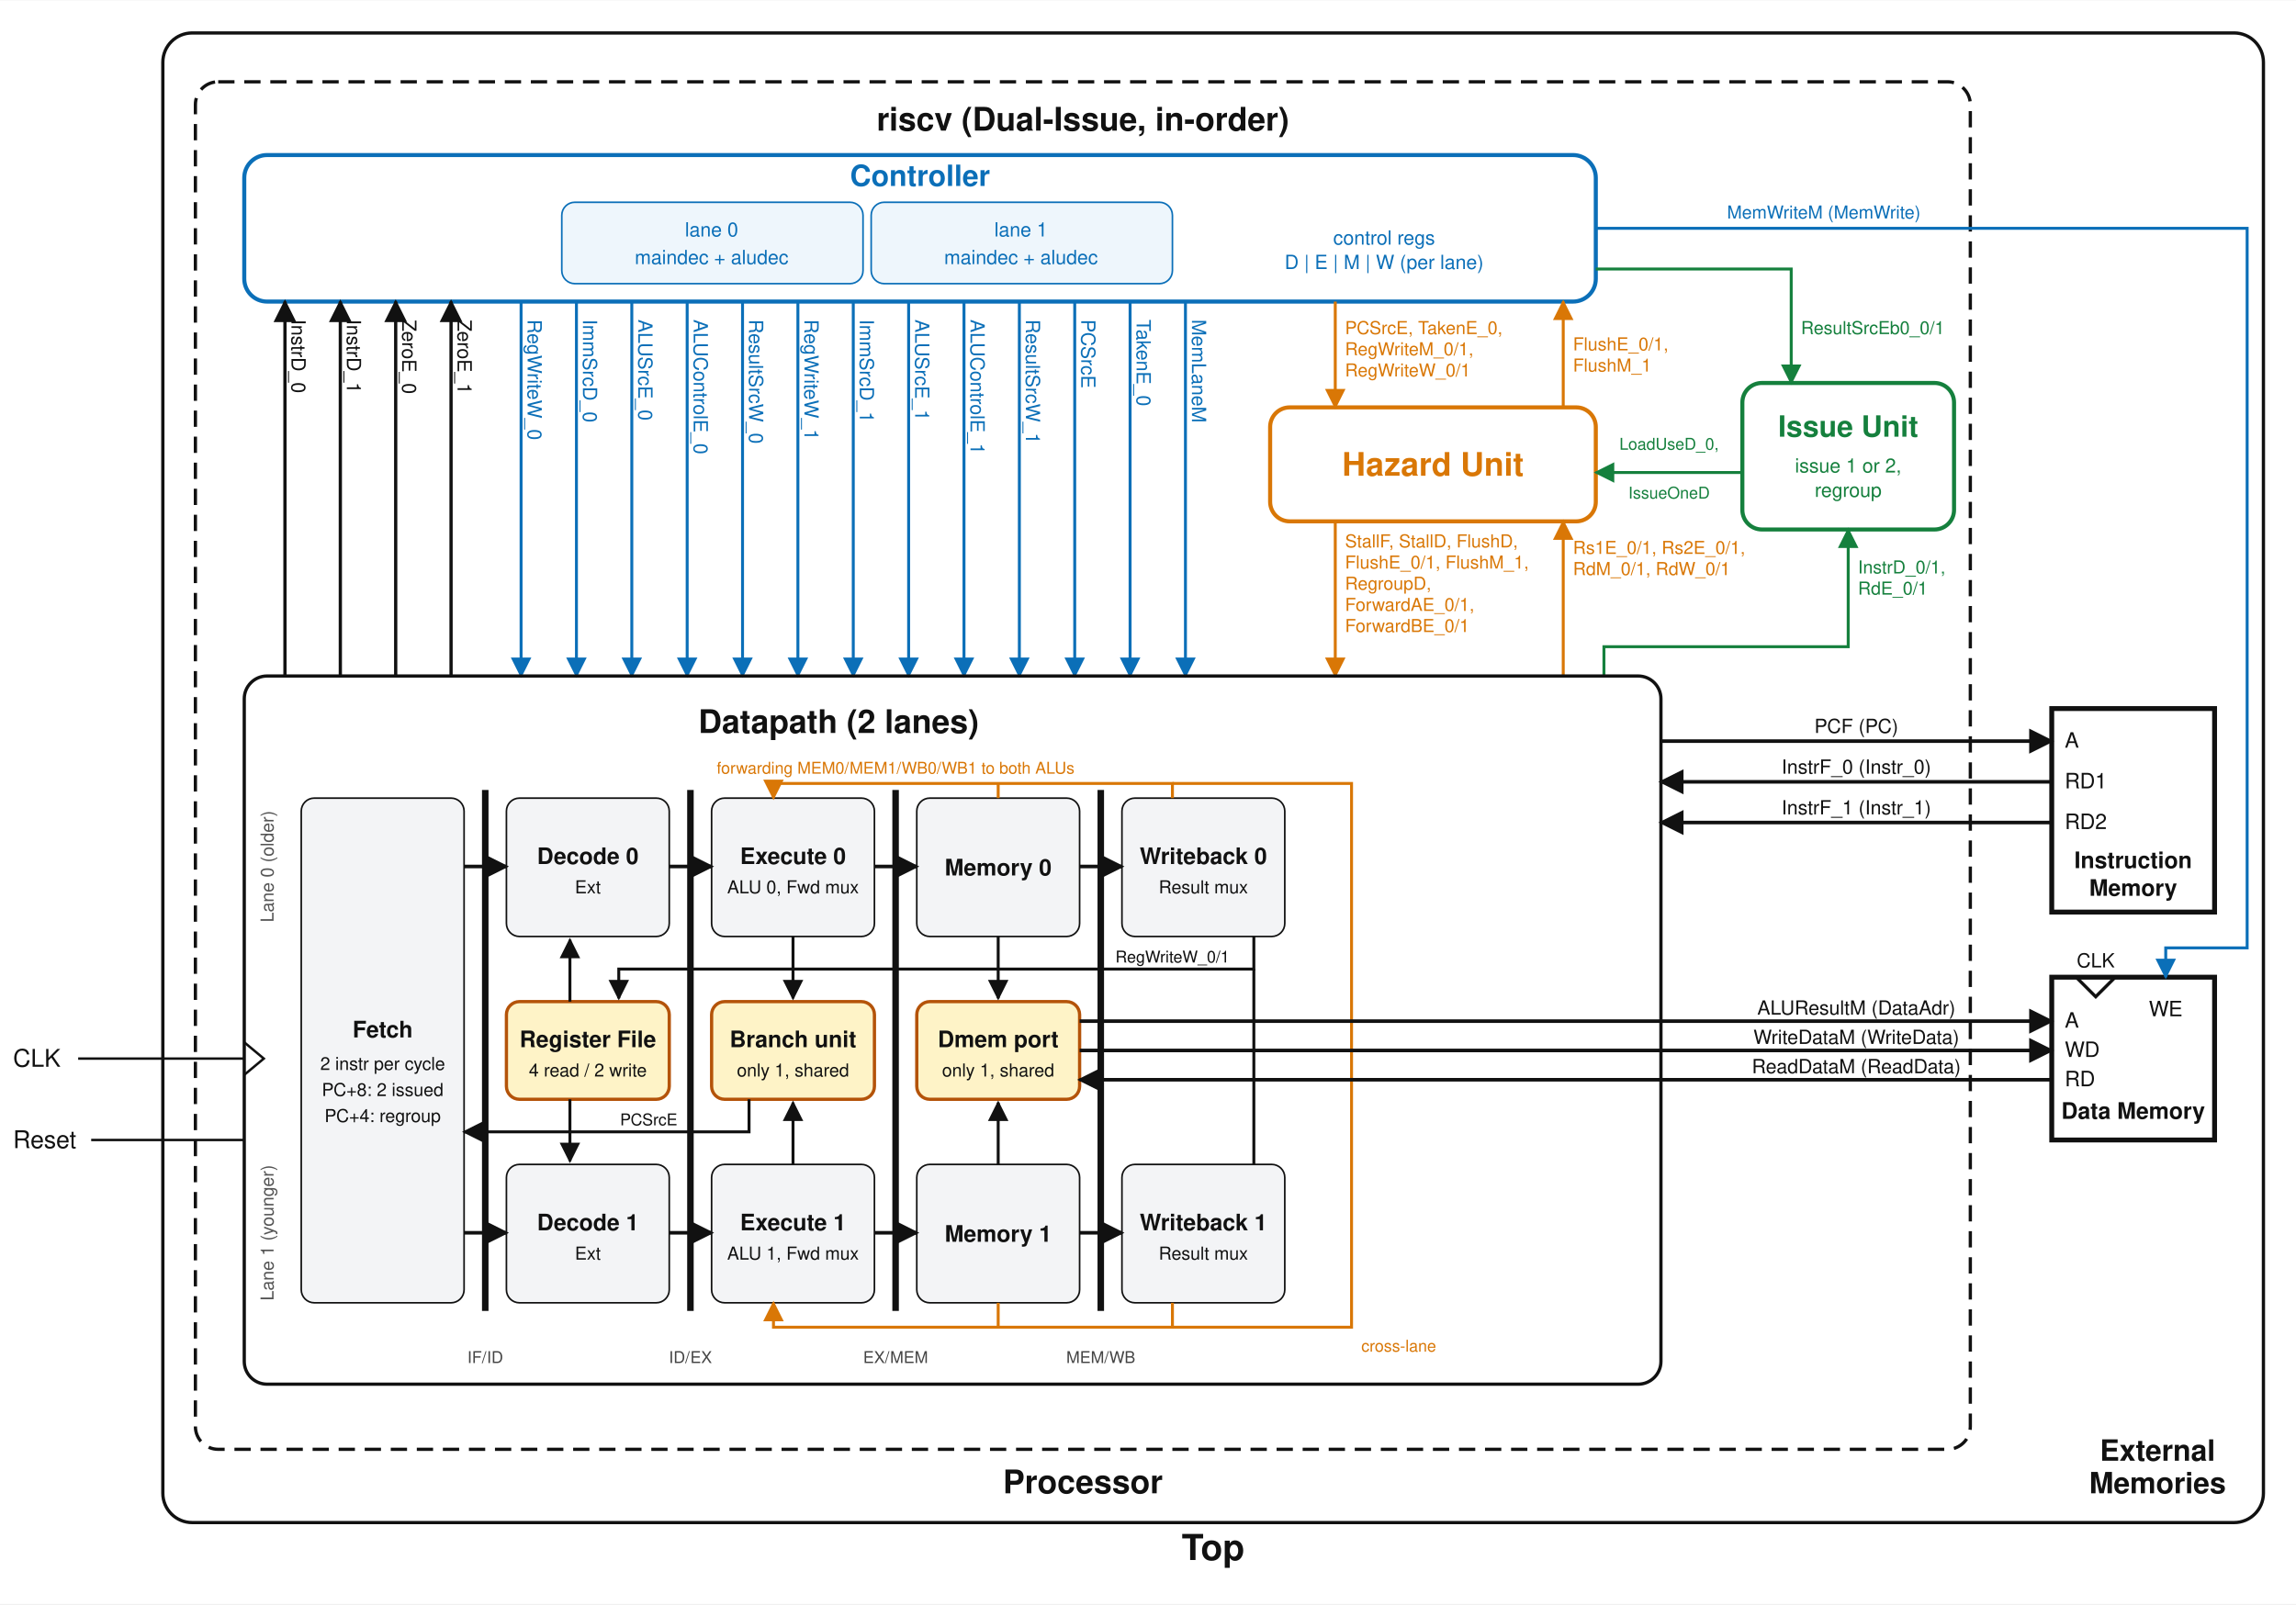
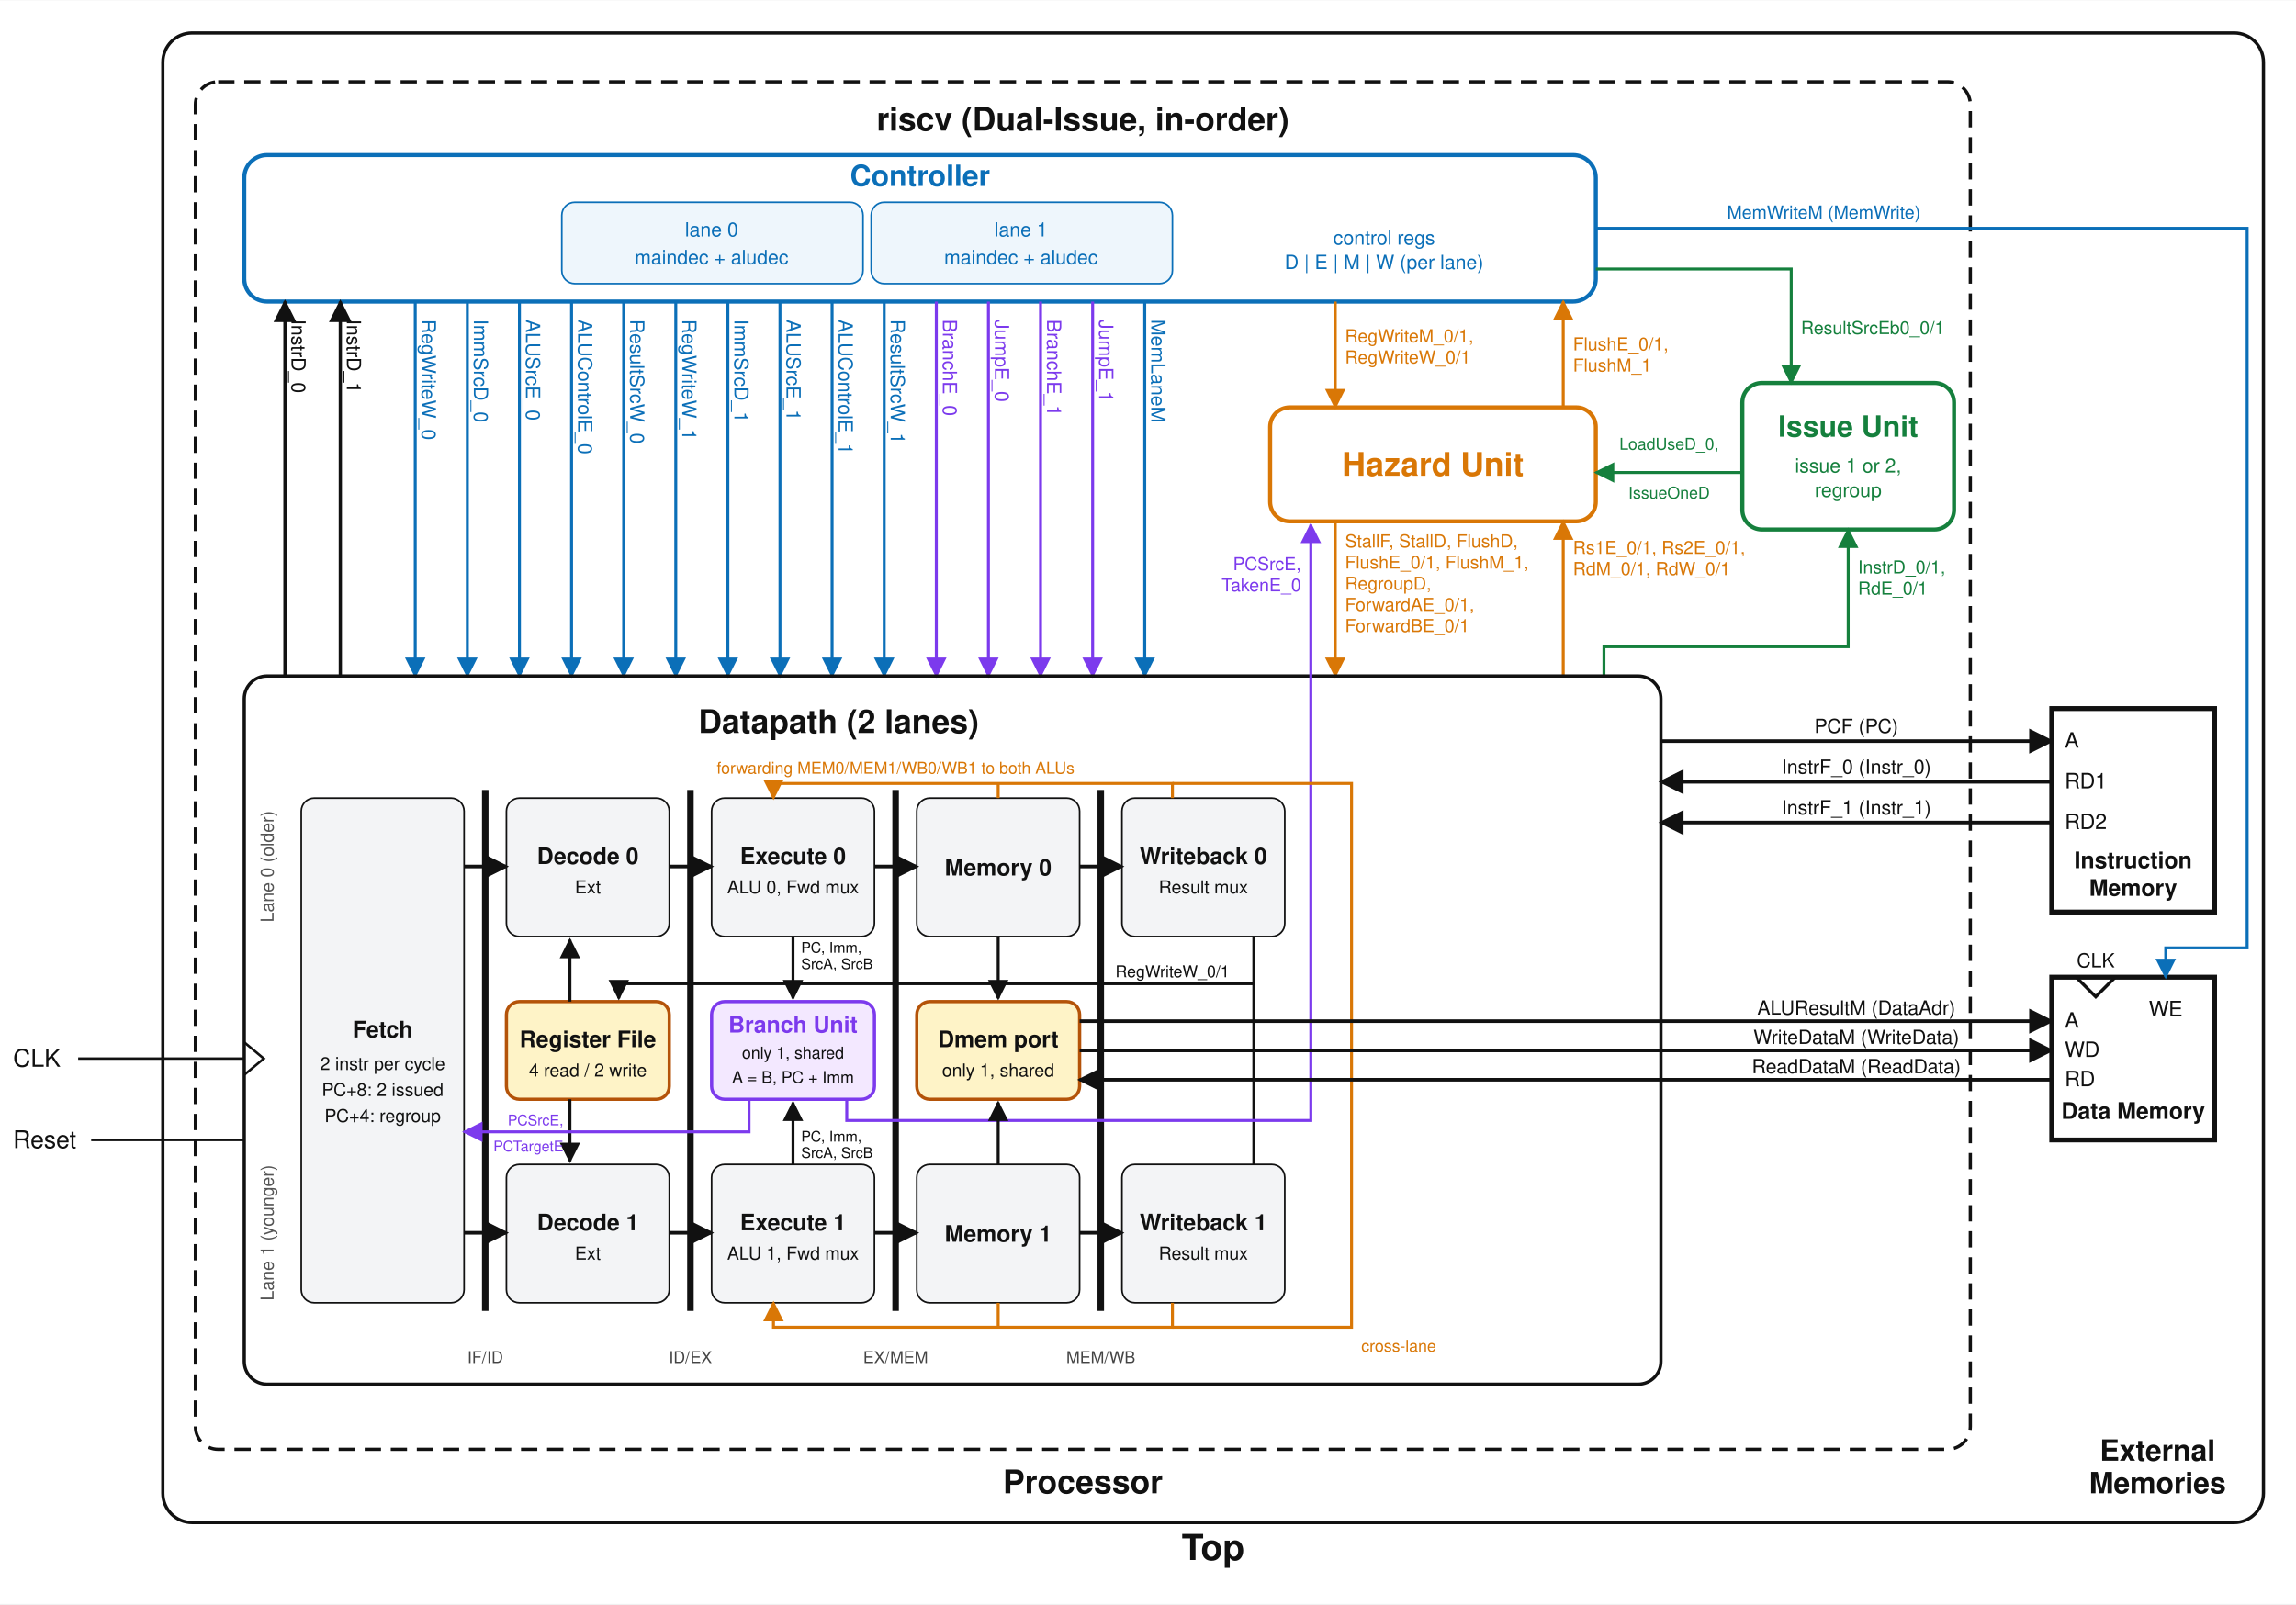
<svg xmlns="http://www.w3.org/2000/svg" viewBox="0 0 1410 985" width="1850" height="1293" font-family="Helvetica, Arial, sans-serif">
  <defs>
    <marker id="ak" viewBox="0 0 10 10" refX="9" refY="5" markerWidth="7" markerHeight="7" orient="auto">
      <path d="M0,0 L10,5 L0,10 z" fill="#111" />
    </marker>
    <marker id="ab" viewBox="0 0 10 10" refX="9" refY="5" markerWidth="7" markerHeight="7" orient="auto">
      <path d="M0,0 L10,5 L0,10 z" fill="#0b6fb8" />
    </marker>
    <marker id="ao" viewBox="0 0 10 10" refX="9" refY="5" markerWidth="7" markerHeight="7" orient="auto">
      <path d="M0,0 L10,5 L0,10 z" fill="#d97706" />
    </marker>
    <marker id="ag" viewBox="0 0 10 10" refX="9" refY="5" markerWidth="7" markerHeight="7" orient="auto">
      <path d="M0,0 L10,5 L0,10 z" fill="#15803d" />
+     </marker>
+     <marker id="ap" viewBox="0 0 10 10" refX="9" refY="5" markerWidth="7" markerHeight="7" orient="auto">
+       <path d="M0,0 L10,5 L0,10 z" fill="#7c3aed" />
    </marker>
  </defs>
  <rect width="1410" height="985" fill="#fff" />
  <text x="8" y="655" font-size="15" fill="#111" text-anchor="start">CLK</text>
  <text x="8" y="705" font-size="15" fill="#111" text-anchor="start">Reset</text>
  <polyline points="48,650 150,650" fill="none" stroke="#111" stroke-width="1.5" />
  <polyline points="56,700 150,700" fill="none" stroke="#111" stroke-width="1.5" />
  <polyline points="150,640 162,650 150,660" fill="none" stroke="#111" stroke-width="1.5" />
  <g transform="translate(80,0)">
    <rect x="20" y="20" width="1290" height="915" rx="18" fill="none" stroke="#111" stroke-width="2" />
    <rect x="40" y="50" width="1090" height="840" rx="14" fill="none" stroke="#111" stroke-width="2" stroke-dasharray="10,6" />
    <text x="585" y="80" font-size="20" fill="#111" text-anchor="middle" font-weight="bold">riscv (Dual-Issue, in-order)</text>
    <text x="585" y="917" font-size="20" fill="#111" text-anchor="middle" font-weight="bold">Processor</text>
    <text x="1245" y="897" font-size="18" fill="#111" text-anchor="middle" font-weight="bold">External</text>
    <text x="1245" y="917" font-size="18" fill="#111" text-anchor="middle" font-weight="bold">Memories</text>
    <text x="665" y="958" font-size="22" fill="#111" text-anchor="middle" font-weight="bold">Top</text>
    <rect x="70" y="95" width="830" height="90" rx="14" fill="none" stroke="#0b6fb8" stroke-width="2.5" />
    <text x="485" y="114" font-size="18" fill="#0b6fb8" text-anchor="middle" font-weight="bold">Controller</text>
    <rect x="265" y="124" width="185" height="50" rx="8" fill="#eef6fc" stroke="#0b6fb8" stroke-width="1" />
    <rect x="455" y="124" width="185" height="50" rx="8" fill="#eef6fc" stroke="#0b6fb8" stroke-width="1" />
    <text x="357" y="145" font-size="12" fill="#0b6fb8" text-anchor="middle">lane 0</text>
    <text x="357" y="162" font-size="12" fill="#0b6fb8" text-anchor="middle">maindec + aludec</text>
    <text x="547" y="145" font-size="12" fill="#0b6fb8" text-anchor="middle">lane 1</text>
    <text x="547" y="162" font-size="12" fill="#0b6fb8" text-anchor="middle">maindec + aludec</text>
    <text x="770" y="150" font-size="12" fill="#0b6fb8" text-anchor="middle">control regs</text>
    <text x="770" y="165" font-size="12" fill="#0b6fb8" text-anchor="middle">D | E | M | W (per lane)</text>
    <line x1="95" y1="415" x2="95" y2="185" stroke="#111" stroke-width="2" marker-end="url(#ak)" />
    <text x="0" y="0" font-size="12" fill="#111" text-anchor="start" transform="translate(99,196) rotate(90)">InstrD_0</text>
    <line x1="129" y1="415" x2="129" y2="185" stroke="#111" stroke-width="2" marker-end="url(#ak)" />
    <text x="0" y="0" font-size="12" fill="#111" text-anchor="start" transform="translate(133,196) rotate(90)">InstrD_1</text>
-     <line x1="163" y1="415" x2="163" y2="185" stroke="#111" stroke-width="2" marker-end="url(#ak)" />
-     <text x="0" y="0" font-size="12" fill="#111" text-anchor="start" transform="translate(167,196) rotate(90)">ZeroE_0</text>
-     <line x1="197" y1="415" x2="197" y2="185" stroke="#111" stroke-width="2" marker-end="url(#ak)" />
-     <text x="0" y="0" font-size="12" fill="#111" text-anchor="start" transform="translate(201,196) rotate(90)">ZeroE_1</text>
-     <line x1="240" y1="185" x2="240" y2="415" stroke="#0b6fb8" stroke-width="1.8" marker-end="url(#ab)" />
-     <text x="0" y="0" font-size="12" fill="#0b6fb8" text-anchor="start" transform="translate(244,196) rotate(90)">RegWriteW_0</text>
-     <line x1="274" y1="185" x2="274" y2="415" stroke="#0b6fb8" stroke-width="1.8" marker-end="url(#ab)" />
-     <text x="0" y="0" font-size="12" fill="#0b6fb8" text-anchor="start" transform="translate(278,196) rotate(90)">ImmSrcD_0</text>
-     <line x1="308" y1="185" x2="308" y2="415" stroke="#0b6fb8" stroke-width="1.8" marker-end="url(#ab)" />
-     <text x="0" y="0" font-size="12" fill="#0b6fb8" text-anchor="start" transform="translate(312,196) rotate(90)">ALUSrcE_0</text>
-     <line x1="342" y1="185" x2="342" y2="415" stroke="#0b6fb8" stroke-width="1.8" marker-end="url(#ab)" />
-     <text x="0" y="0" font-size="12" fill="#0b6fb8" text-anchor="start" transform="translate(346,196) rotate(90)">ALUControlE_0</text>
-     <line x1="376" y1="185" x2="376" y2="415" stroke="#0b6fb8" stroke-width="1.8" marker-end="url(#ab)" />
-     <text x="0" y="0" font-size="12" fill="#0b6fb8" text-anchor="start" transform="translate(380,196) rotate(90)">ResultSrcW_0</text>
-     <line x1="410" y1="185" x2="410" y2="415" stroke="#0b6fb8" stroke-width="1.8" marker-end="url(#ab)" />
-     <text x="0" y="0" font-size="12" fill="#0b6fb8" text-anchor="start" transform="translate(414,196) rotate(90)">RegWriteW_1</text>
-     <line x1="444" y1="185" x2="444" y2="415" stroke="#0b6fb8" stroke-width="1.8" marker-end="url(#ab)" />
-     <text x="0" y="0" font-size="12" fill="#0b6fb8" text-anchor="start" transform="translate(448,196) rotate(90)">ImmSrcD_1</text>
-     <line x1="478" y1="185" x2="478" y2="415" stroke="#0b6fb8" stroke-width="1.8" marker-end="url(#ab)" />
-     <text x="0" y="0" font-size="12" fill="#0b6fb8" text-anchor="start" transform="translate(482,196) rotate(90)">ALUSrcE_1</text>
-     <line x1="512" y1="185" x2="512" y2="415" stroke="#0b6fb8" stroke-width="1.8" marker-end="url(#ab)" />
-     <text x="0" y="0" font-size="12" fill="#0b6fb8" text-anchor="start" transform="translate(516,196) rotate(90)">ALUControlE_1</text>
-     <line x1="546" y1="185" x2="546" y2="415" stroke="#0b6fb8" stroke-width="1.8" marker-end="url(#ab)" />
-     <text x="0" y="0" font-size="12" fill="#0b6fb8" text-anchor="start" transform="translate(550,196) rotate(90)">ResultSrcW_1</text>
-     <line x1="580" y1="185" x2="580" y2="415" stroke="#0b6fb8" stroke-width="1.8" marker-end="url(#ab)" />
-     <text x="0" y="0" font-size="12" fill="#0b6fb8" text-anchor="start" transform="translate(584,196) rotate(90)">PCSrcE</text>
-     <line x1="614" y1="185" x2="614" y2="415" stroke="#0b6fb8" stroke-width="1.8" marker-end="url(#ab)" />
-     <text x="0" y="0" font-size="12" fill="#0b6fb8" text-anchor="start" transform="translate(618,196) rotate(90)">TakenE_0</text>
-     <line x1="648" y1="185" x2="648" y2="415" stroke="#0b6fb8" stroke-width="1.8" marker-end="url(#ab)" />
-     <text x="0" y="0" font-size="12" fill="#0b6fb8" text-anchor="start" transform="translate(652,196) rotate(90)">MemLaneM</text>
+     <line x1="175" y1="185" x2="175" y2="415" stroke="#0b6fb8" stroke-width="1.8" marker-end="url(#ab)" />
+     <text x="0" y="0" font-size="12" fill="#0b6fb8" text-anchor="start" transform="translate(179,196) rotate(90)">RegWriteW_0</text>
+     <line x1="207" y1="185" x2="207" y2="415" stroke="#0b6fb8" stroke-width="1.8" marker-end="url(#ab)" />
+     <text x="0" y="0" font-size="12" fill="#0b6fb8" text-anchor="start" transform="translate(211,196) rotate(90)">ImmSrcD_0</text>
+     <line x1="239" y1="185" x2="239" y2="415" stroke="#0b6fb8" stroke-width="1.8" marker-end="url(#ab)" />
+     <text x="0" y="0" font-size="12" fill="#0b6fb8" text-anchor="start" transform="translate(243,196) rotate(90)">ALUSrcE_0</text>
+     <line x1="271" y1="185" x2="271" y2="415" stroke="#0b6fb8" stroke-width="1.8" marker-end="url(#ab)" />
+     <text x="0" y="0" font-size="12" fill="#0b6fb8" text-anchor="start" transform="translate(275,196) rotate(90)">ALUControlE_0</text>
+     <line x1="303" y1="185" x2="303" y2="415" stroke="#0b6fb8" stroke-width="1.8" marker-end="url(#ab)" />
+     <text x="0" y="0" font-size="12" fill="#0b6fb8" text-anchor="start" transform="translate(307,196) rotate(90)">ResultSrcW_0</text>
+     <line x1="335" y1="185" x2="335" y2="415" stroke="#0b6fb8" stroke-width="1.8" marker-end="url(#ab)" />
+     <text x="0" y="0" font-size="12" fill="#0b6fb8" text-anchor="start" transform="translate(339,196) rotate(90)">RegWriteW_1</text>
+     <line x1="367" y1="185" x2="367" y2="415" stroke="#0b6fb8" stroke-width="1.8" marker-end="url(#ab)" />
+     <text x="0" y="0" font-size="12" fill="#0b6fb8" text-anchor="start" transform="translate(371,196) rotate(90)">ImmSrcD_1</text>
+     <line x1="399" y1="185" x2="399" y2="415" stroke="#0b6fb8" stroke-width="1.8" marker-end="url(#ab)" />
+     <text x="0" y="0" font-size="12" fill="#0b6fb8" text-anchor="start" transform="translate(403,196) rotate(90)">ALUSrcE_1</text>
+     <line x1="431" y1="185" x2="431" y2="415" stroke="#0b6fb8" stroke-width="1.8" marker-end="url(#ab)" />
+     <text x="0" y="0" font-size="12" fill="#0b6fb8" text-anchor="start" transform="translate(435,196) rotate(90)">ALUControlE_1</text>
+     <line x1="463" y1="185" x2="463" y2="415" stroke="#0b6fb8" stroke-width="1.8" marker-end="url(#ab)" />
+     <text x="0" y="0" font-size="12" fill="#0b6fb8" text-anchor="start" transform="translate(467,196) rotate(90)">ResultSrcW_1</text>
+     <line x1="495" y1="185" x2="495" y2="415" stroke="#7c3aed" stroke-width="1.8" marker-end="url(#ap)" />
+     <text x="0" y="0" font-size="12" fill="#7c3aed" text-anchor="start" transform="translate(499,196) rotate(90)">BranchE_0</text>
+     <line x1="527" y1="185" x2="527" y2="415" stroke="#7c3aed" stroke-width="1.8" marker-end="url(#ap)" />
+     <text x="0" y="0" font-size="12" fill="#7c3aed" text-anchor="start" transform="translate(531,196) rotate(90)">JumpE_0</text>
+     <line x1="559" y1="185" x2="559" y2="415" stroke="#7c3aed" stroke-width="1.8" marker-end="url(#ap)" />
+     <text x="0" y="0" font-size="12" fill="#7c3aed" text-anchor="start" transform="translate(563,196) rotate(90)">BranchE_1</text>
+     <line x1="591" y1="185" x2="591" y2="415" stroke="#7c3aed" stroke-width="1.8" marker-end="url(#ap)" />
+     <text x="0" y="0" font-size="12" fill="#7c3aed" text-anchor="start" transform="translate(595,196) rotate(90)">JumpE_1</text>
+     <line x1="623" y1="185" x2="623" y2="415" stroke="#0b6fb8" stroke-width="1.8" marker-end="url(#ab)" />
+     <text x="0" y="0" font-size="12" fill="#0b6fb8" text-anchor="start" transform="translate(627,196) rotate(90)">MemLaneM</text>
    <rect x="700" y="250" width="200" height="70" rx="12" fill="none" stroke="#d97706" stroke-width="2.5" />
    <text x="800" y="292" font-size="20" fill="#d97706" text-anchor="middle" font-weight="bold">Hazard Unit</text>
    <line x1="740" y1="185" x2="740" y2="250" stroke="#d97706" stroke-width="1.8" marker-end="url(#ao)" />
-     <text x="746" y="205" font-size="11" fill="#d97706" text-anchor="start">PCSrcE, TakenE_0,</text>
-     <text x="746" y="218" font-size="11" fill="#d97706" text-anchor="start">RegWriteM_0/1,</text>
-     <text x="746" y="231" font-size="11" fill="#d97706" text-anchor="start">RegWriteW_0/1</text>
+     <text x="746" y="210" font-size="11" fill="#d97706" text-anchor="start">RegWriteM_0/1,</text>
+     <text x="746" y="223" font-size="11" fill="#d97706" text-anchor="start">RegWriteW_0/1</text>
    <line x1="880" y1="250" x2="880" y2="185" stroke="#d97706" stroke-width="1.8" marker-end="url(#ao)" />
    <text x="886" y="215" font-size="11" fill="#d97706" text-anchor="start">FlushE_0/1,</text>
    <text x="886" y="228" font-size="11" fill="#d97706" text-anchor="start">FlushM_1</text>
    <line x1="740" y1="320" x2="740" y2="415" stroke="#d97706" stroke-width="1.8" marker-end="url(#ao)" />
    <text x="746" y="336" font-size="11" fill="#d97706" text-anchor="start">StallF, StallD, FlushD,</text>
    <text x="746" y="349" font-size="11" fill="#d97706" text-anchor="start">FlushE_0/1, FlushM_1,</text>
    <text x="746" y="362" font-size="11" fill="#d97706" text-anchor="start">RegroupD,</text>
    <text x="746" y="375" font-size="11" fill="#d97706" text-anchor="start">ForwardAE_0/1,</text>
    <text x="746" y="388" font-size="11" fill="#d97706" text-anchor="start">ForwardBE_0/1</text>
    <line x1="880" y1="415" x2="880" y2="320" stroke="#d97706" stroke-width="1.8" marker-end="url(#ao)" />
    <text x="886" y="340" font-size="11" fill="#d97706" text-anchor="start">Rs1E_0/1, Rs2E_0/1,</text>
    <text x="886" y="353" font-size="11" fill="#d97706" text-anchor="start">RdM_0/1, RdW_0/1</text>
    <rect x="990" y="235" width="130" height="90" rx="12" fill="none" stroke="#15803d" stroke-width="2.5" />
    <text x="1055" y="268" font-size="18" fill="#15803d" text-anchor="middle" font-weight="bold">Issue Unit</text>
    <text x="1055" y="290" font-size="12" fill="#15803d" text-anchor="middle">issue 1 or 2,</text>
    <text x="1055" y="305" font-size="12" fill="#15803d" text-anchor="middle">regroup</text>
    <polyline points="900,165 1020,165 1020,235" fill="none" stroke="#15803d" stroke-width="1.8" marker-end="url(#ag)" />
    <text x="1026" y="205" font-size="11" fill="#15803d" text-anchor="start">ResultSrcEb0_0/1</text>
    <polyline points="905,415 905,397 1055,397 1055,325" fill="none" stroke="#15803d" stroke-width="1.8" marker-end="url(#ag)" />
    <text x="1061" y="352" font-size="11" fill="#15803d" text-anchor="start">InstrD_0/1,</text>
    <text x="1061" y="365" font-size="11" fill="#15803d" text-anchor="start">RdE_0/1</text>
    <line x1="990" y1="290" x2="900" y2="290" stroke="#15803d" stroke-width="1.8" marker-end="url(#ag)" />
    <text x="945" y="276" font-size="10" fill="#15803d" text-anchor="middle">LoadUseD_0,</text>
    <text x="945" y="306" font-size="10" fill="#15803d" text-anchor="middle">IssueOneD</text>
    <rect x="70" y="415" width="870" height="435" rx="14" fill="none" stroke="#111" stroke-width="2" />
    <text x="435" y="450" font-size="20" fill="#111" text-anchor="middle" font-weight="bold">Datapath (2 lanes)</text>
    <text x="0" y="0" font-size="11" fill="#555" text-anchor="middle" transform="translate(88,532) rotate(-90)">Lane 0 (older)</text>
    <text x="0" y="0" font-size="11" fill="#555" text-anchor="middle" transform="translate(88,757) rotate(-90)">Lane 1 (younger)</text>
    <rect x="105" y="490" width="100" height="310" rx="8" fill="#f3f4f6" stroke="#111" stroke-width="1" />
    <text x="155" y="637" font-size="14" fill="#111" text-anchor="middle" font-weight="bold">Fetch</text>
    <text x="155" y="673" font-size="11" fill="#111" text-anchor="middle">PC+8: 2 issued</text>
    <text x="155" y="689" font-size="11" fill="#111" text-anchor="middle">PC+4: regroup</text>
    <text x="155" y="657" font-size="11" fill="#111" text-anchor="middle">2 instr per cycle</text>
    <rect x="231" y="490" width="100" height="85" rx="8" fill="#f3f4f6" stroke="#111" stroke-width="1" />
    <text x="281" y="530.5" font-size="14" fill="#111" text-anchor="middle" font-weight="bold">Decode 0</text>
    <text x="281" y="548.5" font-size="11" fill="#111" text-anchor="middle">Ext</text>
    <rect x="357" y="490" width="100" height="85" rx="8" fill="#f3f4f6" stroke="#111" stroke-width="1" />
    <text x="407" y="530.5" font-size="14" fill="#111" text-anchor="middle" font-weight="bold">Execute 0</text>
    <text x="407" y="548.5" font-size="11" fill="#111" text-anchor="middle">ALU 0, Fwd mux</text>
    <rect x="483" y="490" width="100" height="85" rx="8" fill="#f3f4f6" stroke="#111" stroke-width="1" />
    <text x="533" y="537.5" font-size="14" fill="#111" text-anchor="middle" font-weight="bold">Memory 0</text>
    <rect x="609" y="490" width="100" height="85" rx="8" fill="#f3f4f6" stroke="#111" stroke-width="1" />
    <text x="659" y="530.5" font-size="14" fill="#111" text-anchor="middle" font-weight="bold">Writeback 0</text>
    <text x="659" y="548.5" font-size="11" fill="#111" text-anchor="middle">Result mux</text>
    <rect x="231" y="715" width="100" height="85" rx="8" fill="#f3f4f6" stroke="#111" stroke-width="1" />
    <text x="281" y="755.5" font-size="14" fill="#111" text-anchor="middle" font-weight="bold">Decode 1</text>
    <text x="281" y="773.5" font-size="11" fill="#111" text-anchor="middle">Ext</text>
    <rect x="357" y="715" width="100" height="85" rx="8" fill="#f3f4f6" stroke="#111" stroke-width="1" />
    <text x="407" y="755.5" font-size="14" fill="#111" text-anchor="middle" font-weight="bold">Execute 1</text>
    <text x="407" y="773.5" font-size="11" fill="#111" text-anchor="middle">ALU 1, Fwd mux</text>
    <rect x="483" y="715" width="100" height="85" rx="8" fill="#f3f4f6" stroke="#111" stroke-width="1" />
    <text x="533" y="762.5" font-size="14" fill="#111" text-anchor="middle" font-weight="bold">Memory 1</text>
    <rect x="609" y="715" width="100" height="85" rx="8" fill="#f3f4f6" stroke="#111" stroke-width="1" />
    <text x="659" y="755.5" font-size="14" fill="#111" text-anchor="middle" font-weight="bold">Writeback 1</text>
    <text x="659" y="773.5" font-size="11" fill="#111" text-anchor="middle">Result mux</text>
    <rect x="231" y="615" width="100" height="60" rx="8" fill="#fef3c7" stroke="#b45309" stroke-width="2" />
    <text x="281" y="643.0" font-size="14" fill="#111" text-anchor="middle" font-weight="bold">Register File</text>
    <text x="281" y="661.0" font-size="11" fill="#111" text-anchor="middle">4 read / 2 write</text>
-     <rect x="357" y="615" width="100" height="60" rx="8" fill="#fef3c7" stroke="#b45309" stroke-width="2" />
-     <text x="407" y="643.0" font-size="14" fill="#111" text-anchor="middle" font-weight="bold">Branch unit</text>
-     <text x="407" y="661.0" font-size="11" fill="#111" text-anchor="middle">only 1, shared</text>
+     <rect x="357" y="615" width="100" height="60" rx="8" fill="#f3e8ff" stroke="#7c3aed" stroke-width="2" />
+     <text x="407" y="634.0" font-size="14" fill="#7c3aed" text-anchor="middle" font-weight="bold">Branch Unit</text>
+     <text x="407" y="650.0" font-size="10" fill="#111" text-anchor="middle">only 1, shared</text>
+     <text x="407" y="665.0" font-size="10" fill="#111" text-anchor="middle">A = B, PC + Imm</text>
    <rect x="483" y="615" width="100" height="60" rx="8" fill="#fef3c7" stroke="#b45309" stroke-width="2" />
    <text x="533" y="643.0" font-size="14" fill="#111" text-anchor="middle" font-weight="bold">Dmem port</text>
    <text x="533" y="661.0" font-size="11" fill="#111" text-anchor="middle">only 1, shared</text>
    <rect x="216" y="485" width="4" height="320" fill="#111" />
    <rect x="342" y="485" width="4" height="320" fill="#111" />
    <rect x="468" y="485" width="4" height="320" fill="#111" />
    <rect x="594" y="485" width="4" height="320" fill="#111" />
    <text x="218" y="837" font-size="10" fill="#444" text-anchor="middle">IF/ID</text>
    <text x="344" y="837" font-size="10" fill="#444" text-anchor="middle">ID/EX</text>
    <text x="470" y="837" font-size="10" fill="#444" text-anchor="middle">EX/MEM</text>
    <text x="596" y="837" font-size="10" fill="#444" text-anchor="middle">MEM/WB</text>
    <line x1="205" y1="532" x2="231" y2="532" stroke="#111" stroke-width="2.2" marker-end="url(#ak)" />
    <line x1="331" y1="532" x2="357" y2="532" stroke="#111" stroke-width="2.2" marker-end="url(#ak)" />
    <line x1="457" y1="532" x2="483" y2="532" stroke="#111" stroke-width="2.2" marker-end="url(#ak)" />
    <line x1="583" y1="532" x2="609" y2="532" stroke="#111" stroke-width="2.2" marker-end="url(#ak)" />
    <line x1="205" y1="757" x2="231" y2="757" stroke="#111" stroke-width="2.2" marker-end="url(#ak)" />
    <line x1="331" y1="757" x2="357" y2="757" stroke="#111" stroke-width="2.2" marker-end="url(#ak)" />
    <line x1="457" y1="757" x2="483" y2="757" stroke="#111" stroke-width="2.2" marker-end="url(#ak)" />
    <line x1="583" y1="757" x2="609" y2="757" stroke="#111" stroke-width="2.2" marker-end="url(#ak)" />
    <line x1="270" y1="615" x2="270" y2="577" stroke="#111" stroke-width="1.8" marker-end="url(#ak)" />
    <line x1="270" y1="675" x2="270" y2="713" stroke="#111" stroke-width="1.8" marker-end="url(#ak)" />
-     <polyline points="690,575 690,595 300,595 300,613" fill="none" stroke="#111" stroke-width="1.8" marker-end="url(#ak)" />
-     <polyline points="690,715 690,595" fill="none" stroke="#111" stroke-width="1.8" />
-     <text x="640" y="591" font-size="10" fill="#111" text-anchor="middle">RegWriteW_0/1</text>
+     <polyline points="690,575 690,604 300,604 300,613" fill="none" stroke="#111" stroke-width="1.8" marker-end="url(#ak)" />
+     <polyline points="690,715 690,604" fill="none" stroke="#111" stroke-width="1.8" />
+     <text x="640" y="600" font-size="10" fill="#111" text-anchor="middle">RegWriteW_0/1</text>
    <line x1="407" y1="575" x2="407" y2="613" stroke="#111" stroke-width="1.8" marker-end="url(#ak)" />
    <line x1="407" y1="715" x2="407" y2="677" stroke="#111" stroke-width="1.8" marker-end="url(#ak)" />
+     <text x="412" y="585" font-size="9" fill="#111" text-anchor="start">PC, Imm,</text>
+     <text x="412" y="595" font-size="9" fill="#111" text-anchor="start">SrcA, SrcB</text>
+     <text x="412" y="701" font-size="9" fill="#111" text-anchor="start">PC, Imm,</text>
+     <text x="412" y="711" font-size="9" fill="#111" text-anchor="start">SrcA, SrcB</text>
+     <polyline points="440,675 440,688 725,688 725,322" fill="none" stroke="#7c3aed" stroke-width="1.8" marker-end="url(#ap)" />
+     <text x="719" y="350" font-size="11" fill="#7c3aed" text-anchor="end">PCSrcE,</text>
+     <text x="719" y="363" font-size="11" fill="#7c3aed" text-anchor="end">TakenE_0</text>
    <line x1="533" y1="575" x2="533" y2="613" stroke="#111" stroke-width="1.8" marker-end="url(#ak)" />
    <line x1="533" y1="715" x2="533" y2="677" stroke="#111" stroke-width="1.8" marker-end="url(#ak)" />
-     <polyline points="380,675 380,695 205,695" fill="none" stroke="#111" stroke-width="1.8" marker-end="url(#ak)" />
-     <text x="336" y="691" font-size="10" fill="#111" text-anchor="end">PCSrcE</text>
+     <polyline points="380,675 380,695 205,695" fill="none" stroke="#7c3aed" stroke-width="1.8" marker-end="url(#ap)" />
+     <text x="266" y="691" font-size="9" fill="#7c3aed" text-anchor="end">PCSrcE,</text>
+     <text x="266" y="707" font-size="9" fill="#7c3aed" text-anchor="end">PCTargetE</text>
    <polyline points="640,490 640,481 395,481 395,490" fill="none" stroke="#d97706" stroke-width="1.8" marker-end="url(#ao)" />
    <line x1="533" y1="490" x2="533" y2="481" stroke="#d97706" stroke-width="1.8" />
    <polyline points="640,800 640,815 395,815 395,800" fill="none" stroke="#d97706" stroke-width="1.8" marker-end="url(#ao)" />
    <line x1="533" y1="800" x2="533" y2="815" stroke="#d97706" stroke-width="1.8" />
    <polyline points="640,481 750,481 750,815 640,815" fill="none" stroke="#d97706" stroke-width="1.8" />
    <text x="470" y="475" font-size="10" fill="#d97706" text-anchor="middle">forwarding MEM0/MEM1/WB0/WB1 to both ALUs</text>
    <text x="756" y="830" font-size="10" fill="#d97706" text-anchor="start">cross-lane</text>
    <rect x="1180" y="435" width="100" height="125" rx="0" fill="#fff" stroke="#111" stroke-width="3" />
    <text x="1188" y="459" font-size="13" fill="#111" text-anchor="start">A</text>
    <text x="1188" y="484" font-size="13" fill="#111" text-anchor="start">RD1</text>
    <text x="1188" y="509" font-size="13" fill="#111" text-anchor="start">RD2</text>
    <text x="1230" y="533" font-size="14" fill="#111" text-anchor="middle" font-weight="bold">Instruction</text>
    <text x="1230" y="550" font-size="14" fill="#111" text-anchor="middle" font-weight="bold">Memory</text>
    <polyline points="940,455 1180,455" fill="none" stroke="#111" stroke-width="2.2" marker-end="url(#ak)" />
    <polyline points="1180,480 940,480" fill="none" stroke="#111" stroke-width="2.2" marker-end="url(#ak)" />
    <polyline points="1180,505 940,505" fill="none" stroke="#111" stroke-width="2.2" marker-end="url(#ak)" />
    <text x="1060" y="450" font-size="12" fill="#111" text-anchor="middle">PCF (PC)</text>
    <text x="1060" y="475" font-size="12" fill="#111" text-anchor="middle">InstrF_0 (Instr_0)</text>
    <text x="1060" y="500" font-size="12" fill="#111" text-anchor="middle">InstrF_1 (Instr_1)</text>
    <rect x="1180" y="600" width="100" height="100" rx="0" fill="#fff" stroke="#111" stroke-width="3" />
    <text x="1188" y="631" font-size="13" fill="#111" text-anchor="start">A</text>
    <text x="1188" y="649" font-size="13" fill="#111" text-anchor="start">WD</text>
    <text x="1188" y="667" font-size="13" fill="#111" text-anchor="start">RD</text>
    <text x="1250" y="624" font-size="13" fill="#111" text-anchor="middle">WE</text>
    <polyline points="1195,600 1207,612 1219,600" fill="none" stroke="#111" stroke-width="2" />
    <text x="1207" y="594" font-size="12" fill="#111" text-anchor="middle">CLK</text>
    <text x="1230" y="687" font-size="14" fill="#111" text-anchor="middle" font-weight="bold">Data Memory</text>
    <polyline points="583,627 1180,627" fill="none" stroke="#111" stroke-width="2.2" marker-end="url(#ak)" />
    <polyline points="583,645 1180,645" fill="none" stroke="#111" stroke-width="2.2" marker-end="url(#ak)" />
    <polyline points="1180,663 583,663" fill="none" stroke="#111" stroke-width="2.2" marker-end="url(#ak)" />
    <text x="1060" y="623" font-size="12" fill="#111" text-anchor="middle">ALUResultM (DataAdr)</text>
    <text x="1060" y="641" font-size="12" fill="#111" text-anchor="middle">WriteDataM (WriteData)</text>
    <text x="1060" y="659" font-size="12" fill="#111" text-anchor="middle">ReadDataM (ReadData)</text>
    <polyline points="900,140 1300,140 1300,582 1250,582 1250,600" fill="none" stroke="#0b6fb8" stroke-width="1.8" marker-end="url(#ab)" />
    <text x="1040" y="134" font-size="11" fill="#0b6fb8" text-anchor="middle">MemWriteM (MemWrite)</text>
  </g>
</svg>
